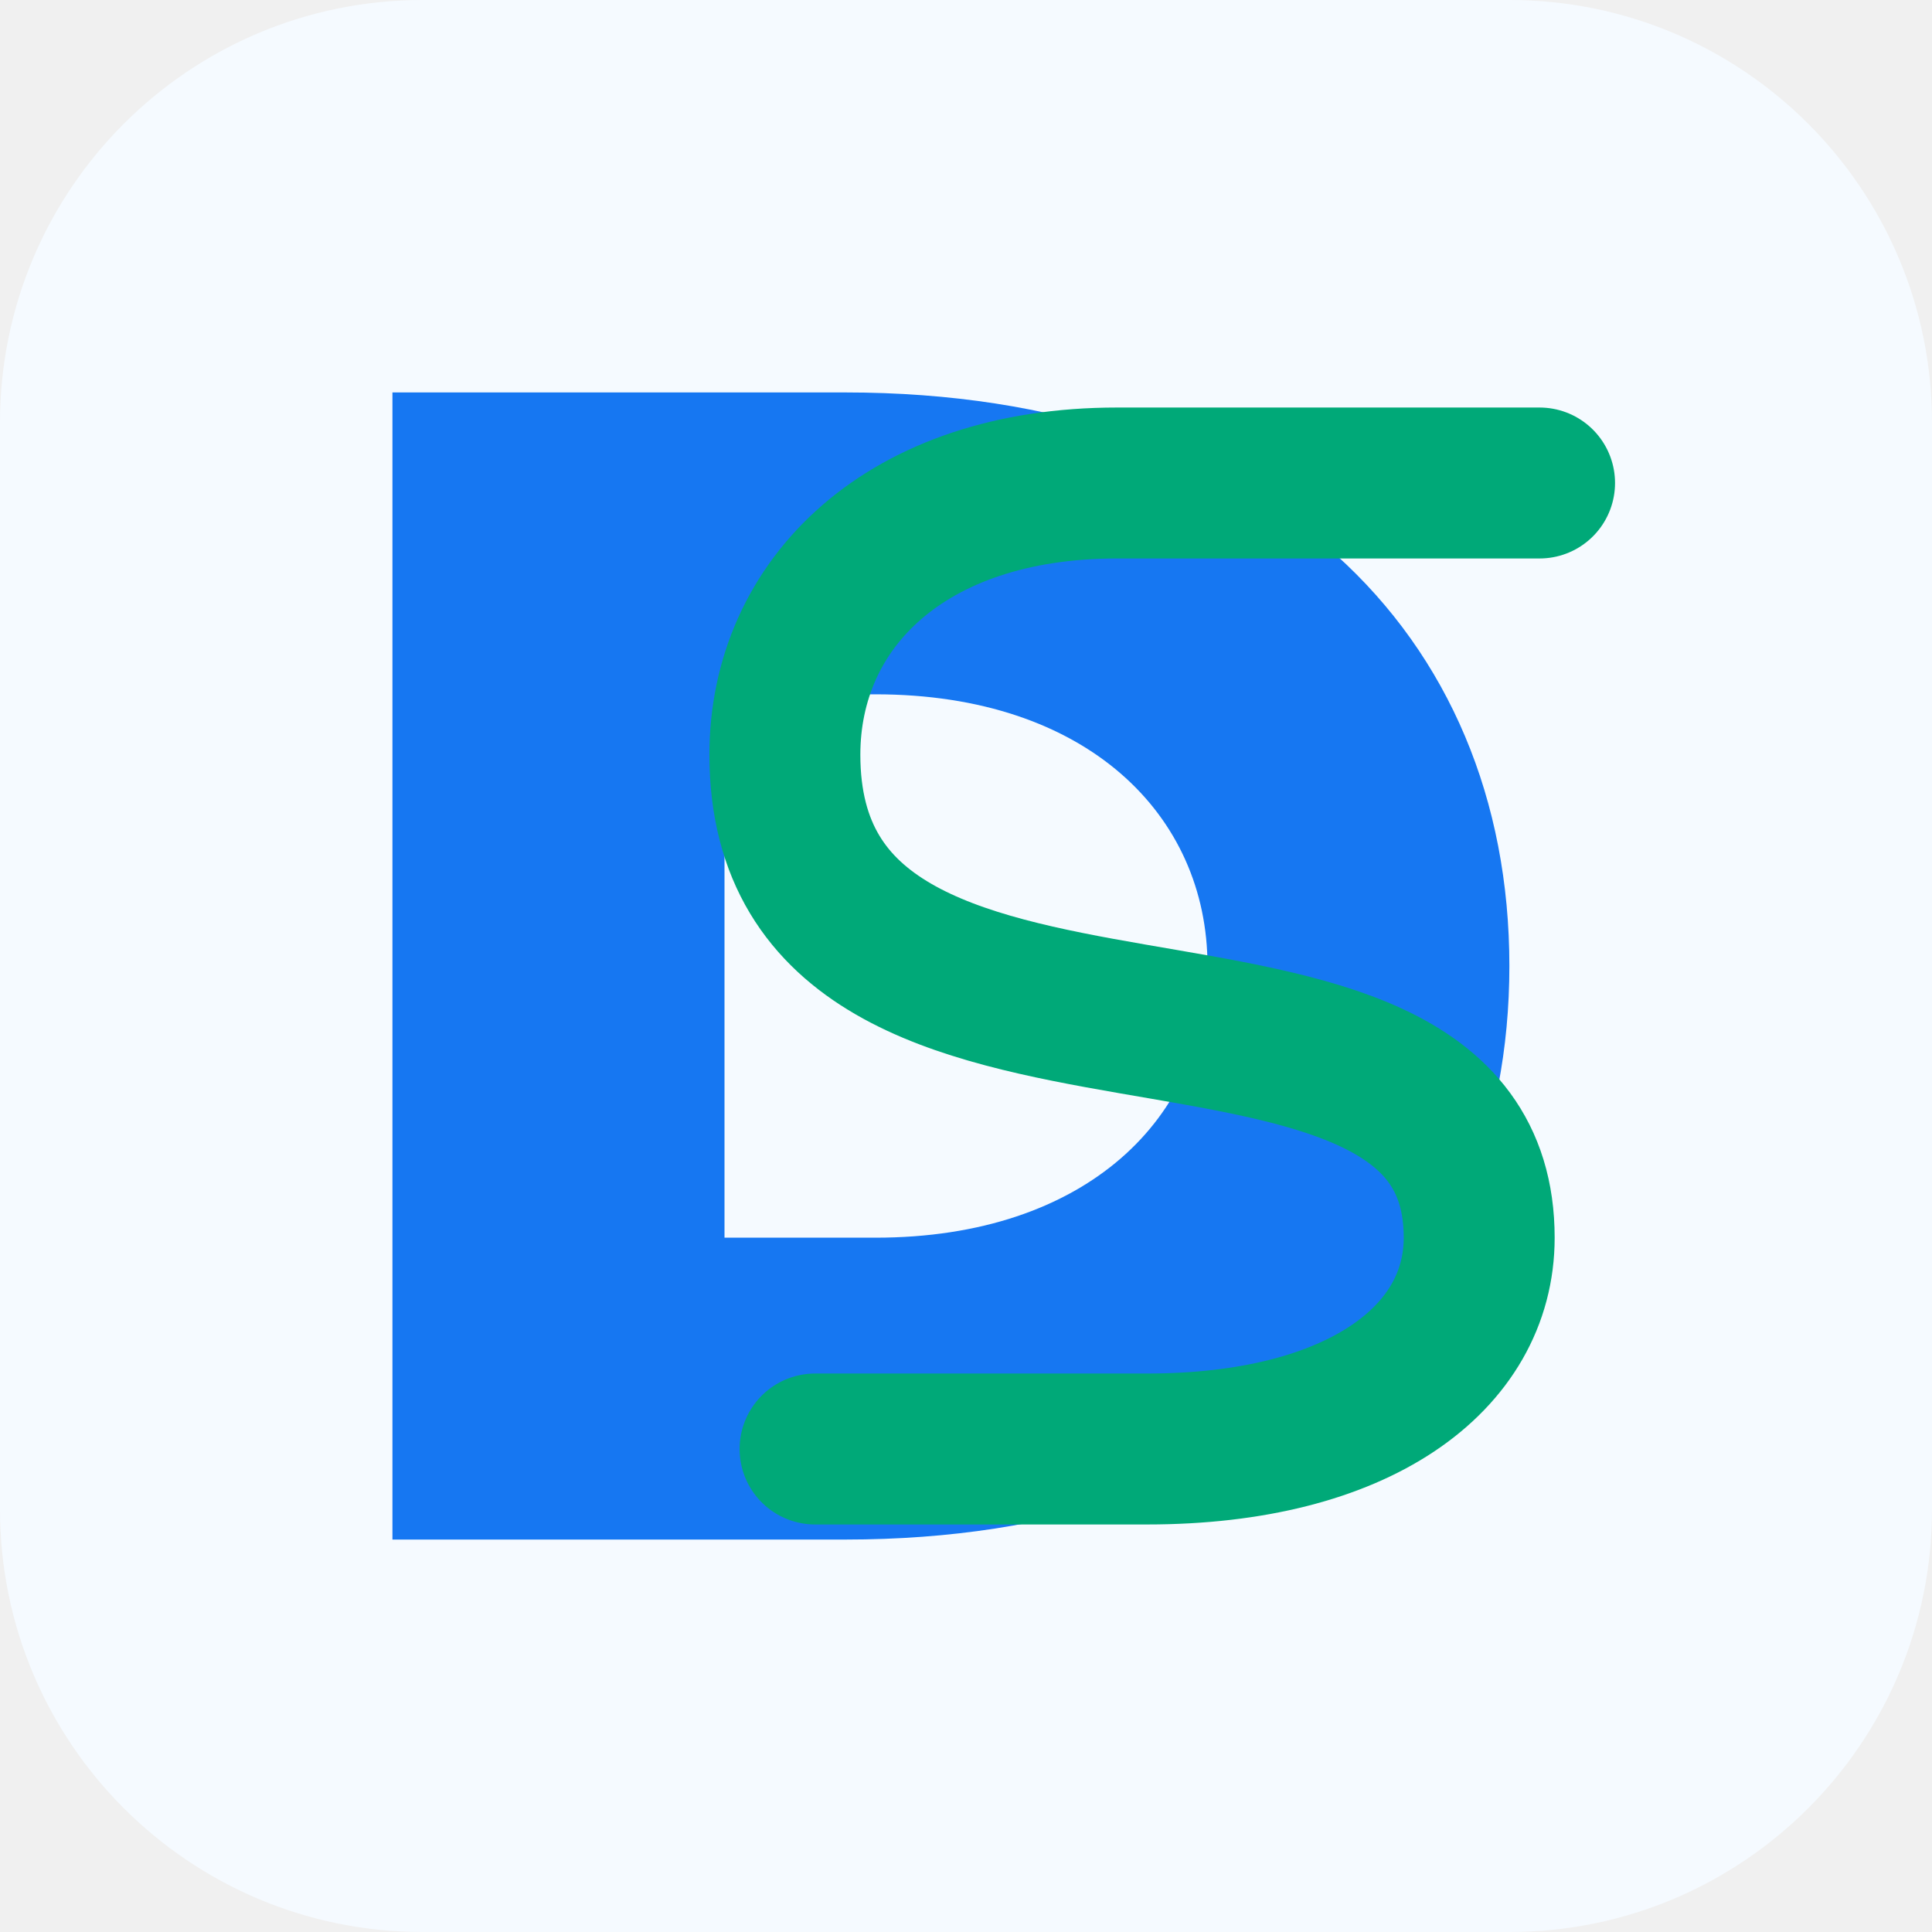
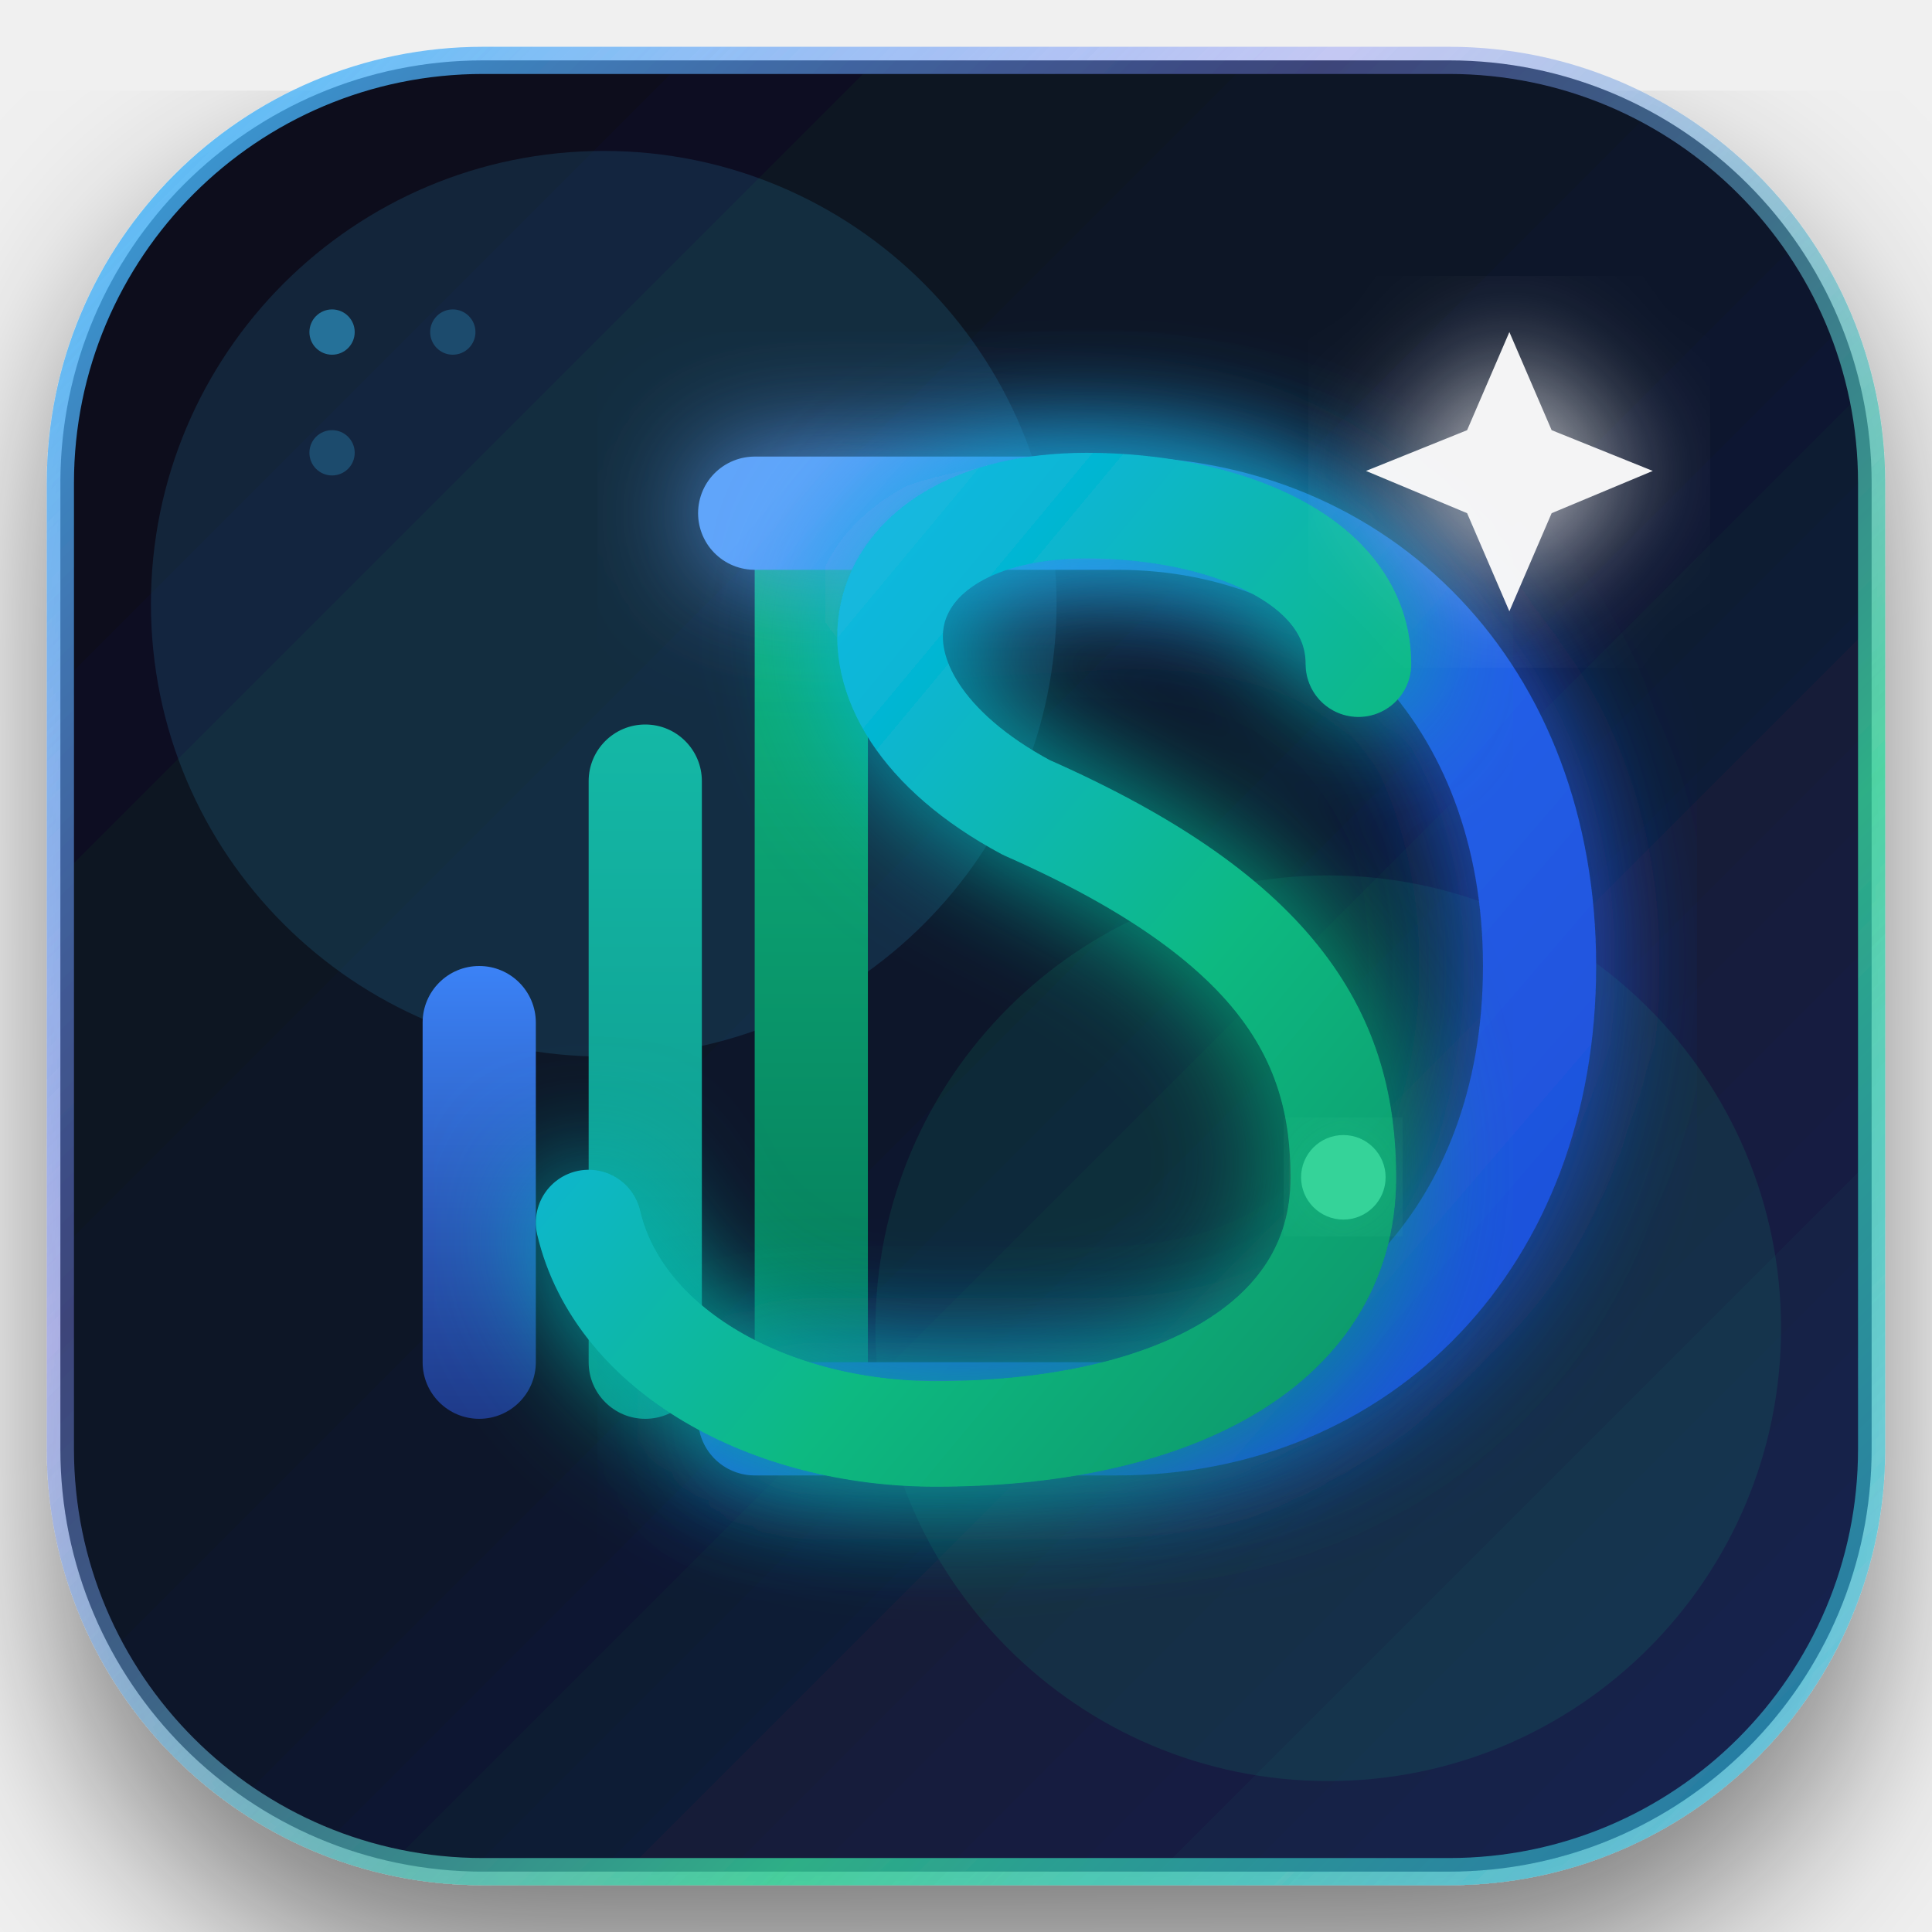
- <svg xmlns="http://www.w3.org/2000/svg" width="64" height="64" viewBox="0 0 64 64">
-   <rect width="64" height="64" rx="14" fill="#F5FAFF" />
-   <path d="M13 13h15c14 0 22 8 22 19s-8 19-22 19H13V13zm11 10v18h5c7 0 11-4 11-9s-4-9-11-9z" fill="#1677F2" />
-   <path d="M51 16H37c-7 0-11 4-11 9 0 13 23 5 23 16 0 4-4 7-11 7H27" fill="none" stroke="#00A978" stroke-width="5" stroke-linecap="round" />
+ <svg xmlns="http://www.w3.org/2000/svg" viewBox="0 0 128 128" width="128" height="128" fill="none">
+   <defs>
+     <linearGradient id="dsBg" x1="0%" y1="0%" x2="100%" y2="100%">
+       <stop offset="0%" stop-color="#080D1A" />
+       <stop offset="50%" stop-color="#0F172A" />
+       <stop offset="100%" stop-color="#172554" />
+     </linearGradient>
+     <linearGradient id="dsBorder" x1="0%" y1="0%" x2="100%" y2="100%">
+       <stop offset="0%" stop-color="#38BDF8" stop-opacity="0.9" />
+       <stop offset="35%" stop-color="#818CF8" stop-opacity="0.4" />
+       <stop offset="70%" stop-color="#34D399" stop-opacity="0.8" />
+       <stop offset="100%" stop-color="#38BDF8" stop-opacity="0.5" />
+     </linearGradient>
+     <linearGradient id="dsBlue" x1="0%" y1="0%" x2="100%" y2="100%">
+       <stop offset="0%" stop-color="#60A5FA" />
+       <stop offset="45%" stop-color="#2563EB" />
+       <stop offset="100%" stop-color="#1D4ED8" />
+     </linearGradient>
+     <linearGradient id="dsGreen" x1="0%" y1="0%" x2="100%" y2="100%">
+       <stop offset="0%" stop-color="#38BDF8" />
+       <stop offset="30%" stop-color="#06B6D4" />
+       <stop offset="65%" stop-color="#10B981" />
+       <stop offset="100%" stop-color="#059669" />
+     </linearGradient>
+     <linearGradient id="barA" x1="0%" y1="100%" x2="0%" y2="0%">
+       <stop offset="0%" stop-color="#1E3A8A" />
+       <stop offset="100%" stop-color="#3B82F6" />
+     </linearGradient>
+     <linearGradient id="barB" x1="0%" y1="100%" x2="0%" y2="0%">
+       <stop offset="0%" stop-color="#0D9488" />
+       <stop offset="100%" stop-color="#14B8A6" />
+     </linearGradient>
+     <linearGradient id="barC" x1="0%" y1="100%" x2="0%" y2="0%">
+       <stop offset="0%" stop-color="#047857" />
+       <stop offset="100%" stop-color="#10B981" />
+     </linearGradient>
+     <filter id="dsGlow" x="-20%" y="-20%" width="140%" height="140%">
+       <feGaussianBlur stdDeviation="4" result="blur" />
+       <feComposite in="SourceGraphic" in2="blur" operator="over" />
+     </filter>
+     <filter id="dsShadow" x="-10%" y="-10%" width="130%" height="130%">
+       <feDropShadow dx="0" dy="6" stdDeviation="6" flood-color="#000000" flood-opacity="0.5" />
+     </filter>
+   </defs>
+   <rect x="4" y="4" width="120" height="120" rx="28" fill="url(#dsBg)" stroke="url(#dsBorder)" stroke-width="1.8" filter="url(#dsShadow)" />
+   <circle cx="40" cy="40" r="30" fill="#38BDF8" opacity="0.14" />
+   <circle cx="88" cy="88" r="30" fill="#10B981" opacity="0.12" />
+   <circle cx="22" cy="22" r="1.5" fill="#38BDF8" opacity="0.5" />
+   <circle cx="30" cy="22" r="1.5" fill="#38BDF8" opacity="0.25" />
+   <circle cx="22" cy="30" r="1.5" fill="#38BDF8" opacity="0.25" />
+   <rect x="28" y="64" width="7.5" height="30" rx="3.75" fill="url(#barA)" />
+   <rect x="39" y="48" width="7.5" height="46" rx="3.75" fill="url(#barB)" />
+   <rect x="50" y="34" width="7.5" height="60" rx="3.75" fill="url(#barC)" />
+   <path d="M 50 34            H 74            C 90 34, 102 46, 102 64            C 102 82, 90 94, 74 94            H 50" stroke="url(#dsBlue)" stroke-width="7.5" stroke-linecap="round" stroke-linejoin="round" filter="url(#dsGlow)" />
+   <path d="M 90 44            C 90 37, 81 33.5, 72 33.5            C 57 33.5, 54 46, 68 53.5            C 85 61, 89 69, 89 78            C 89 89.5, 77 95, 62 95            C 51 95, 41 89.5, 39 81" stroke="url(#dsGreen)" stroke-width="7" stroke-linecap="round" stroke-linejoin="round" filter="url(#dsGlow)" />
+   <path d="M 100 22            L 102.8 28.5            L 109.5 31.2            L 102.8 34            L 100 40.5            L 97.2 34            L 90.5 31.2            L 97.2 28.5 Z" fill="#FFFFFF" opacity="0.95" filter="url(#dsGlow)" />
+   <circle cx="89" cy="78" r="2.8" fill="#34D399" filter="url(#dsGlow)" />
</svg>
